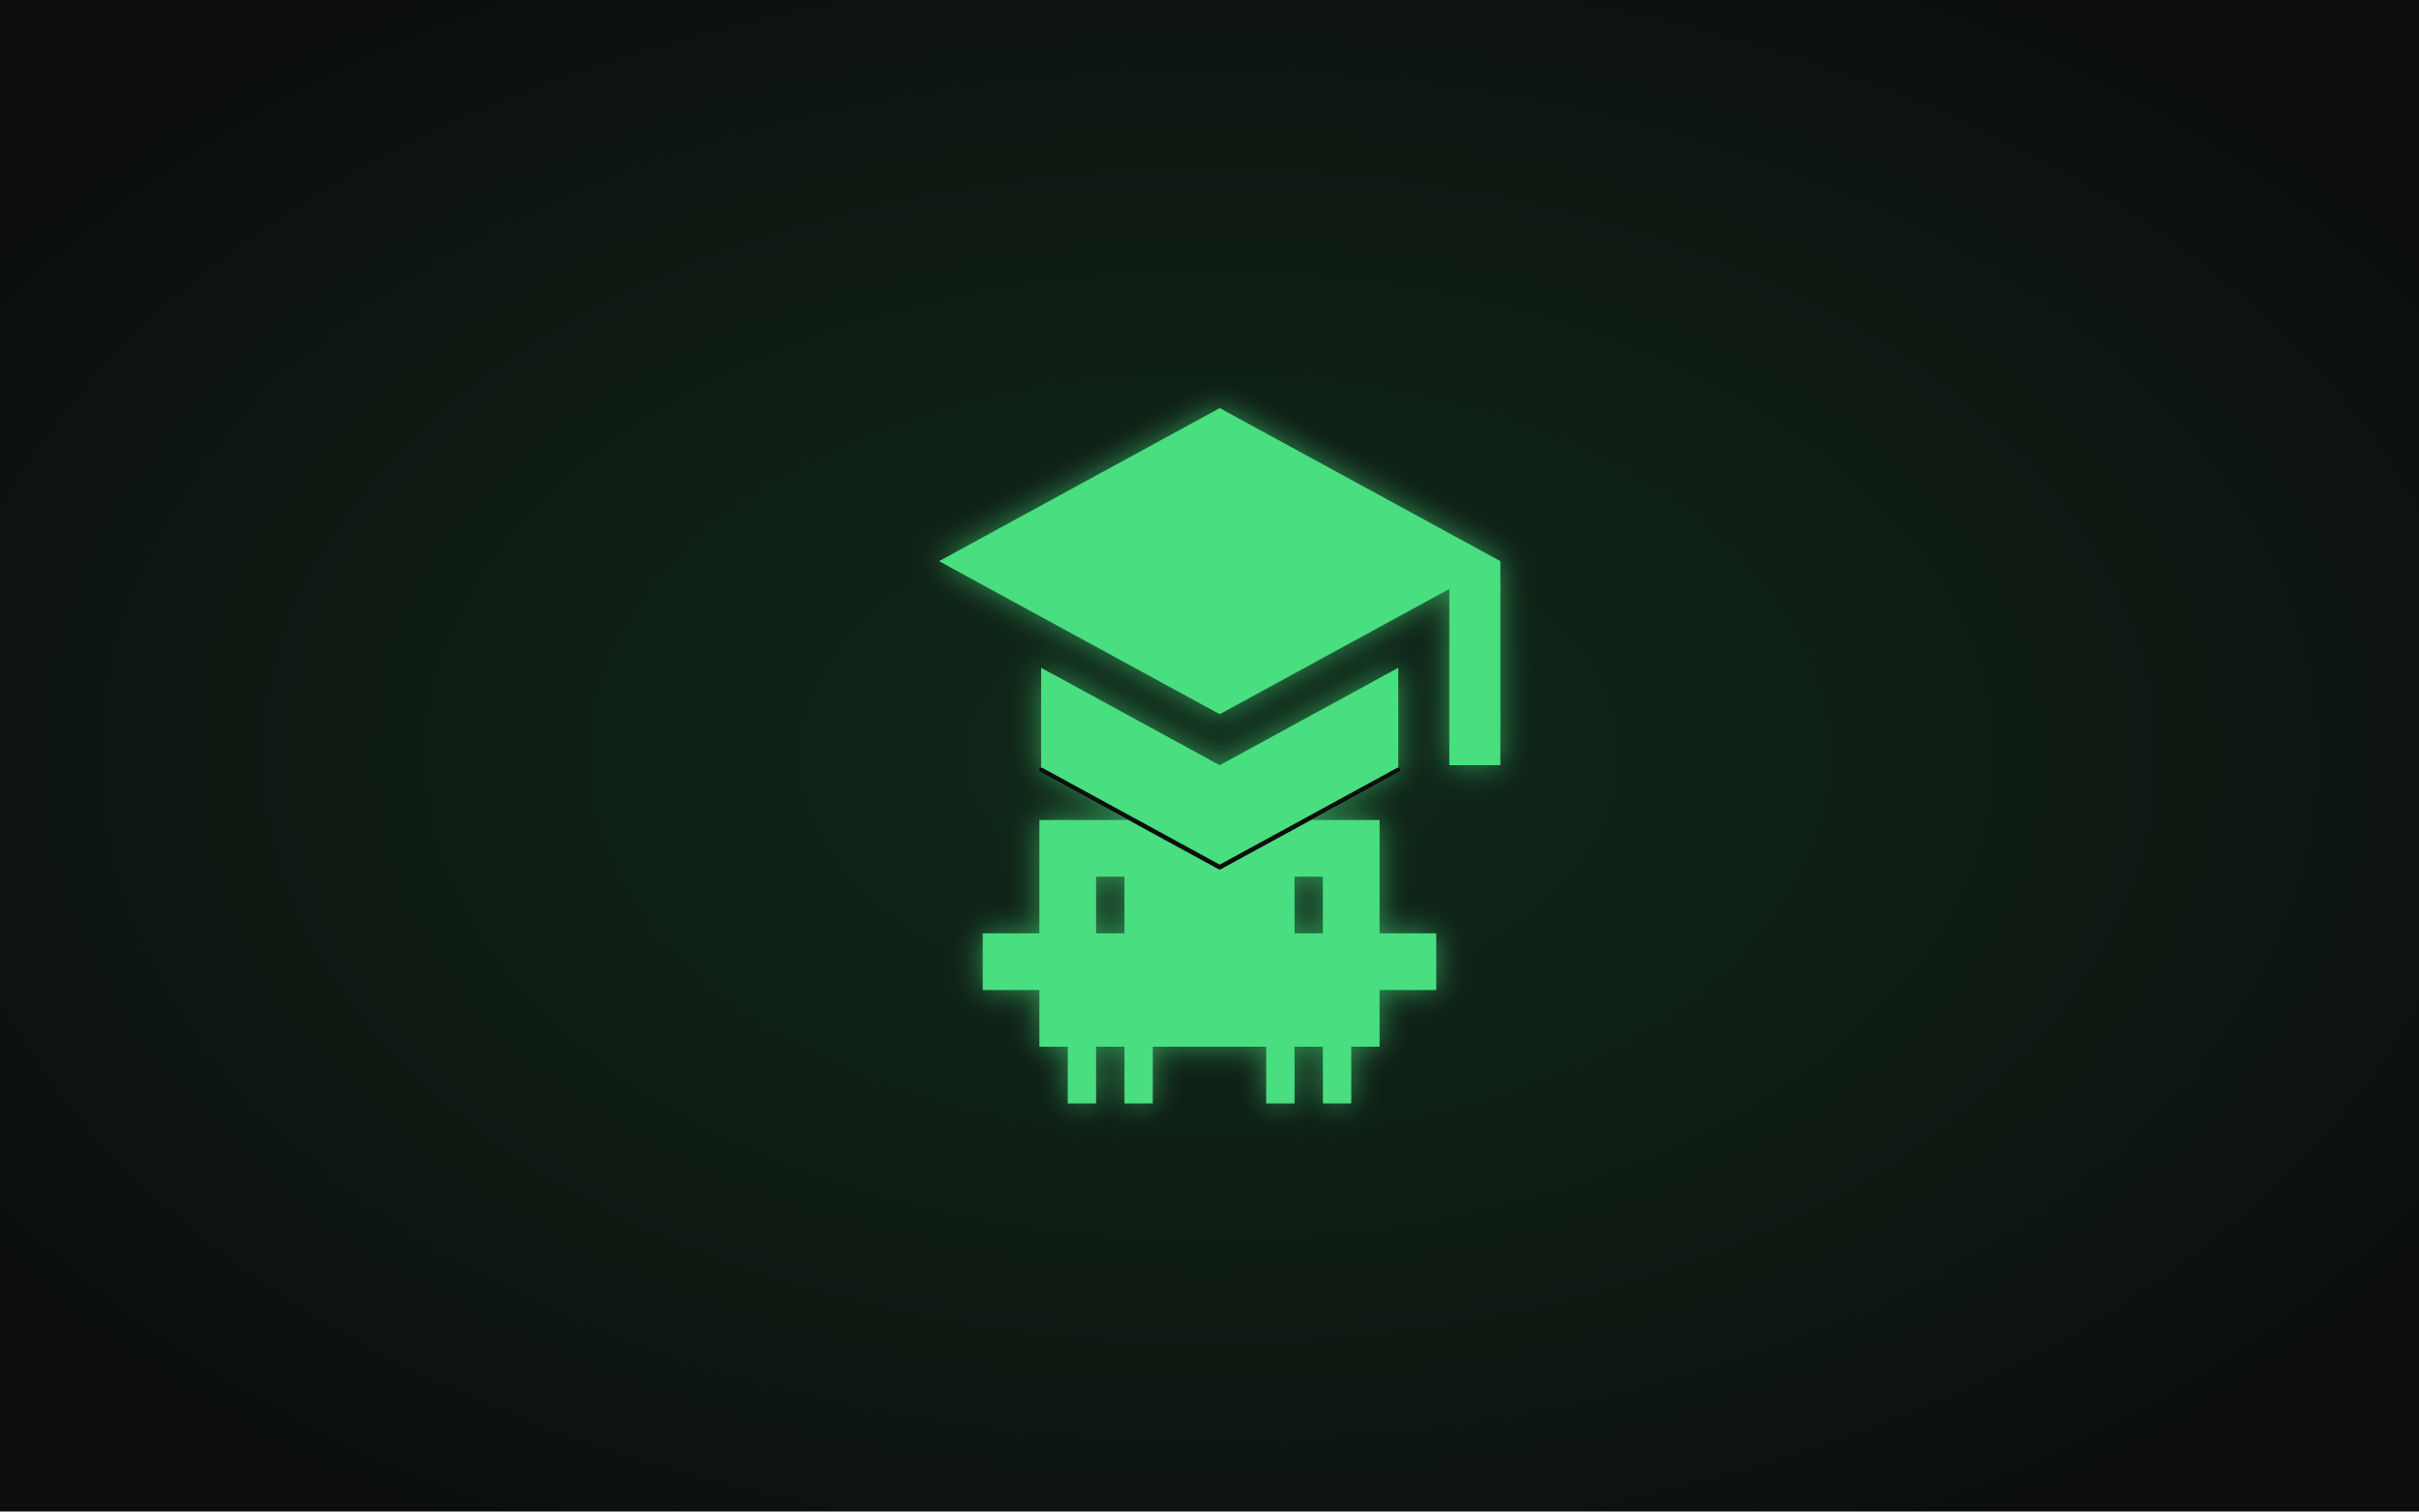
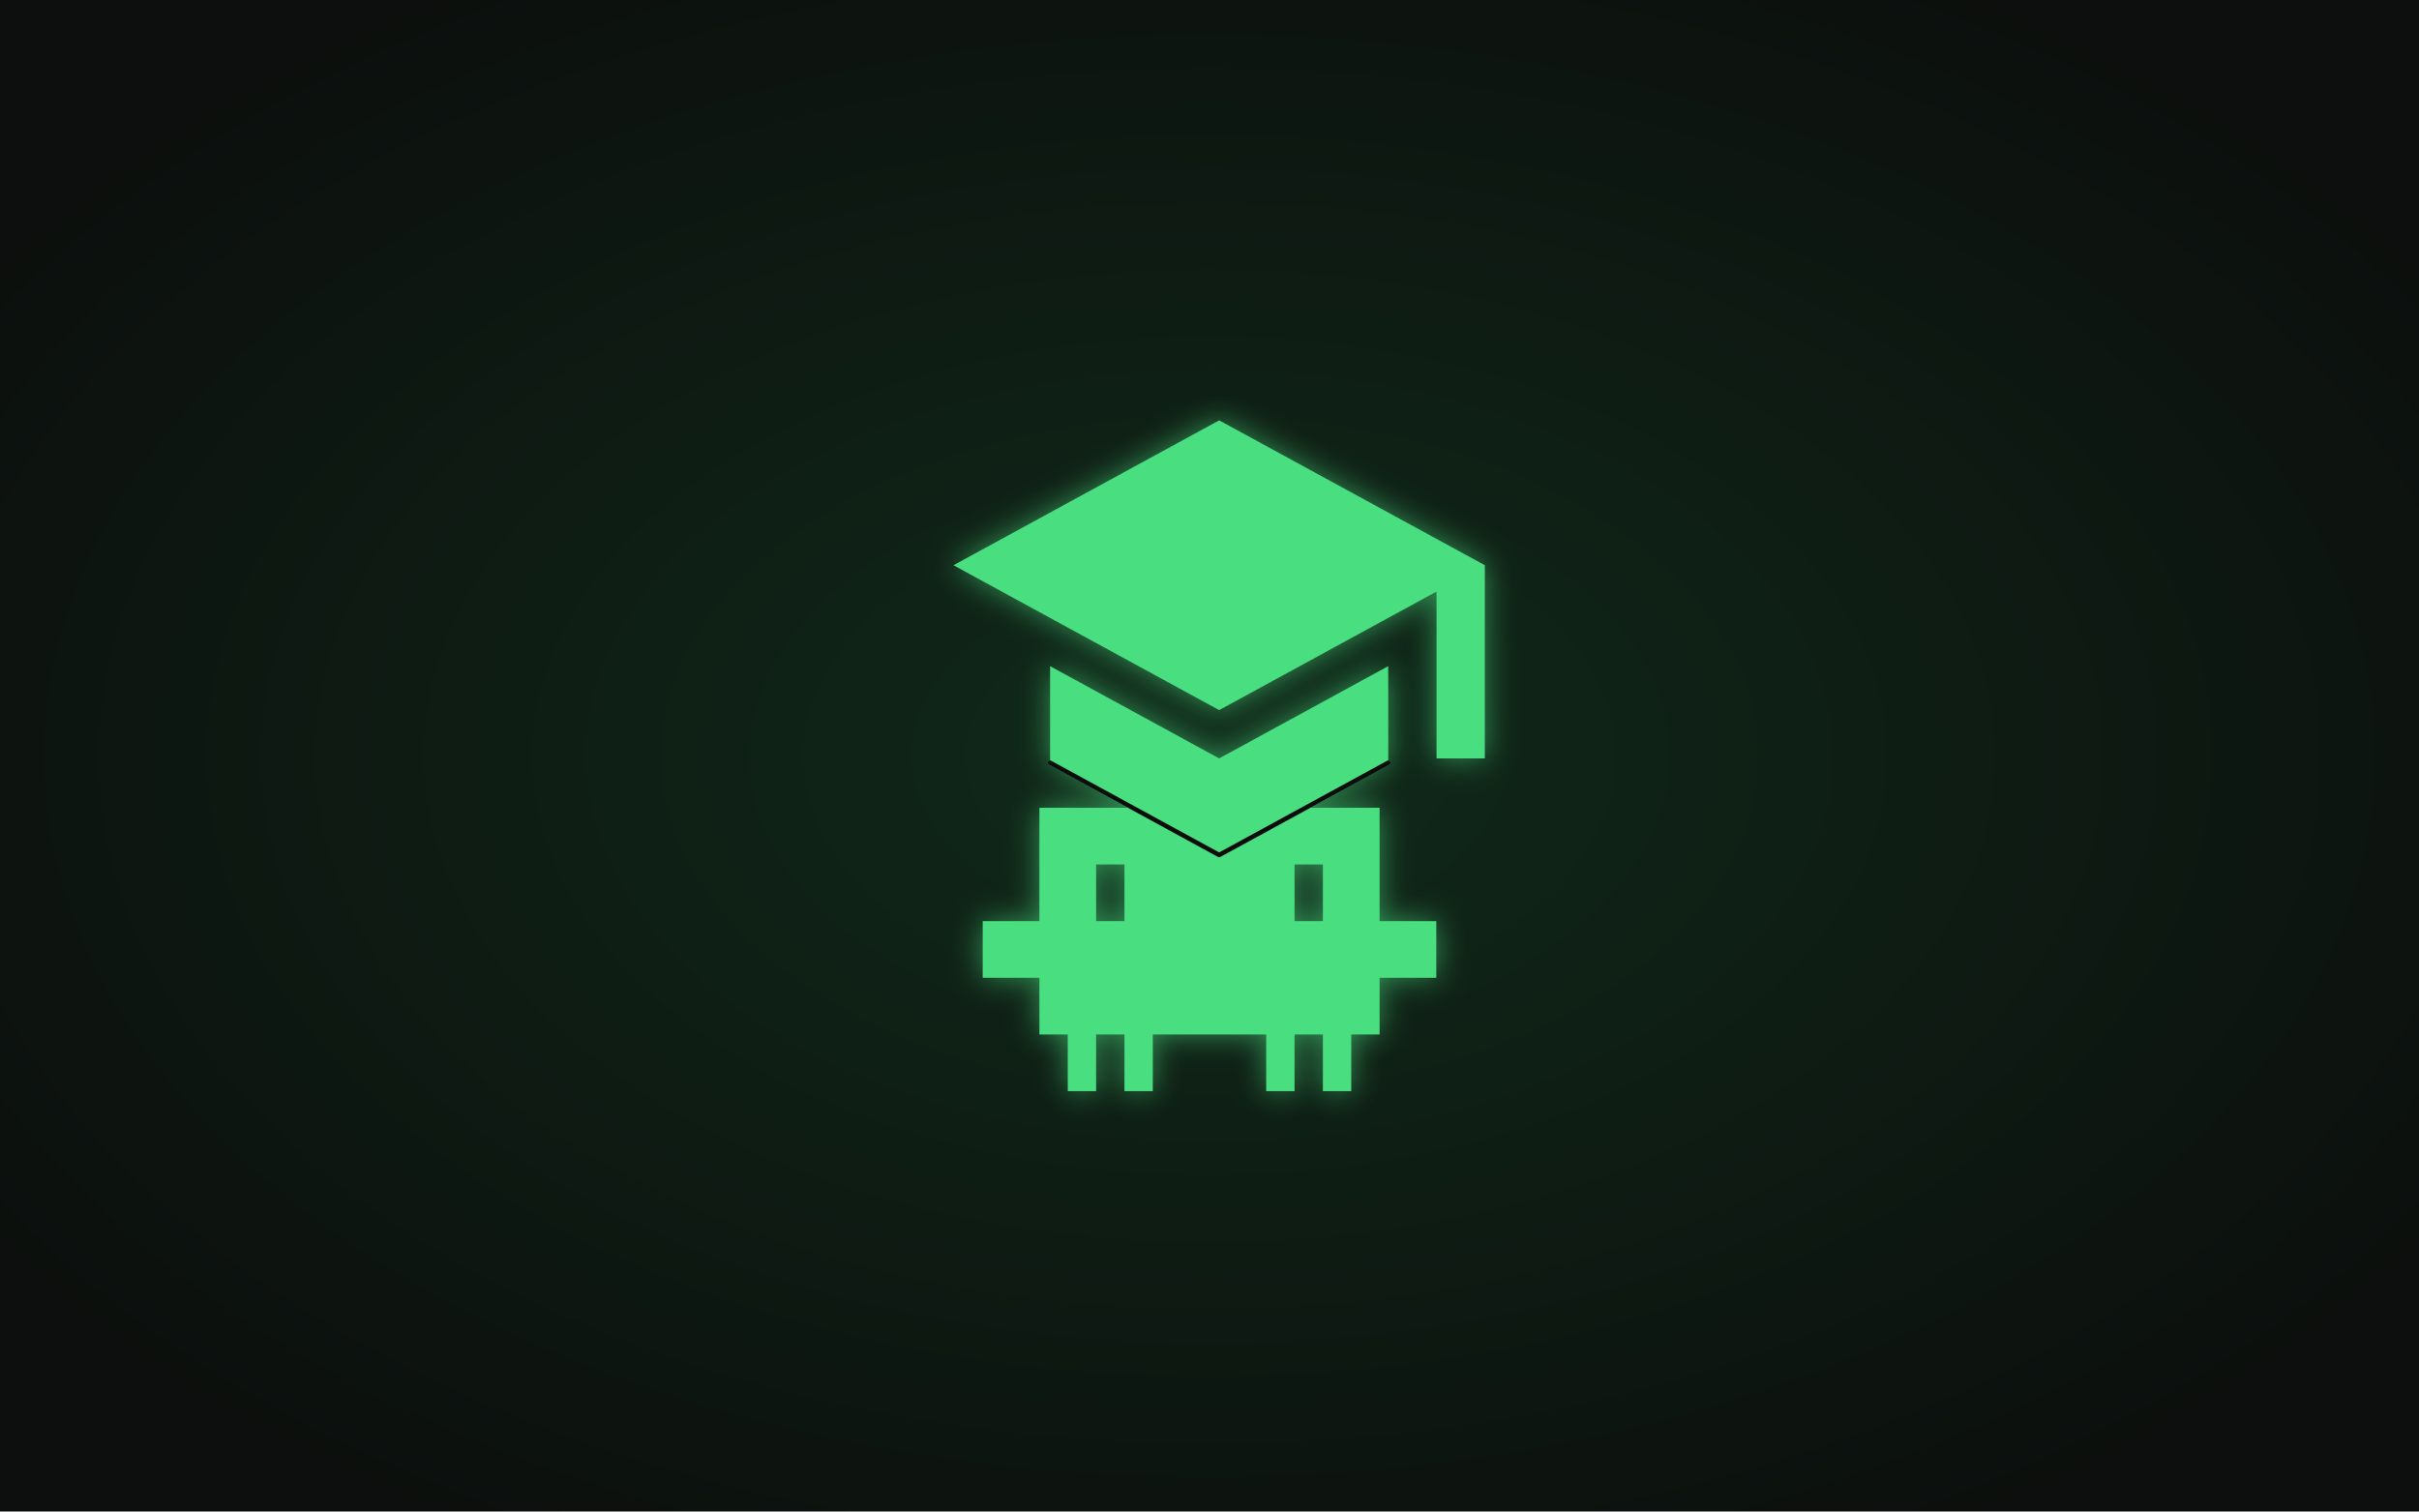
<svg xmlns="http://www.w3.org/2000/svg" viewBox="0 0 1600 1000" role="img" aria-labelledby="t">
  <defs>
    <filter id="glow" filterUnits="userSpaceOnUse" x="0" y="0" width="1600" height="1000">
      <feGaussianBlur stdDeviation="10" result="b" />
      <feComponentTransfer in="b" result="bf">
        <feFuncA type="linear" slope="0.6" />
      </feComponentTransfer>
      <feMerge>
        <feMergeNode in="bf" />
        <feMergeNode in="SourceGraphic" />
      </feMerge>
    </filter>
    <radialGradient id="bg" cx="50%" cy="50%" r="60%">
      <stop offset="0" stop-color="#102a1a" />
      <stop offset="1" stop-color="#0c0f0d" />
    </radialGradient>
  </defs>
  <rect width="100%" height="100%" fill="url(#bg)" />
  <g filter="url(#glow)">
-     <g transform="translate(650 486.25) scale(12.5)" fill="#4ade80">
+     <g transform="translate(650 478.15) scale(12.5)" fill="#4ade80">
      <path d="M21 10.5h3v3h-3v3h-1.5v3H18v-3h-1.5v3H15v-3H9v3H7.5v-3H6v3H4.5v-3H3v-3H0v-3h3v-6h18Zm-15 0h1.5v-3H6Zm10.5 0H18v-3h-1.5z" />
    </g>
-     <g transform="translate(604.25 219.375) scale(16.875)" fill="#4ade80">
+     <g transform="translate(614.69 230.175) scale(15.975)" fill="#4ade80">
      <path d="M12 3L1 9l11 6l9-4.91V17h2V9M5 13.18v4L12 21l7-3.82v-4L12 17z" />
    </g>
-     <path d="M688.625 509.288L806.75 573.75L924.875 509.288" stroke="#0c0f0d" stroke-width="3" fill="none" stroke-linecap="round" stroke-linejoin="round" />
+     <path d="M694.565 504.626L806.39 565.65L918.215 504.626" stroke="#0c0f0d" stroke-width="3" fill="none" stroke-linecap="round" stroke-linejoin="round" />
  </g>
</svg>
